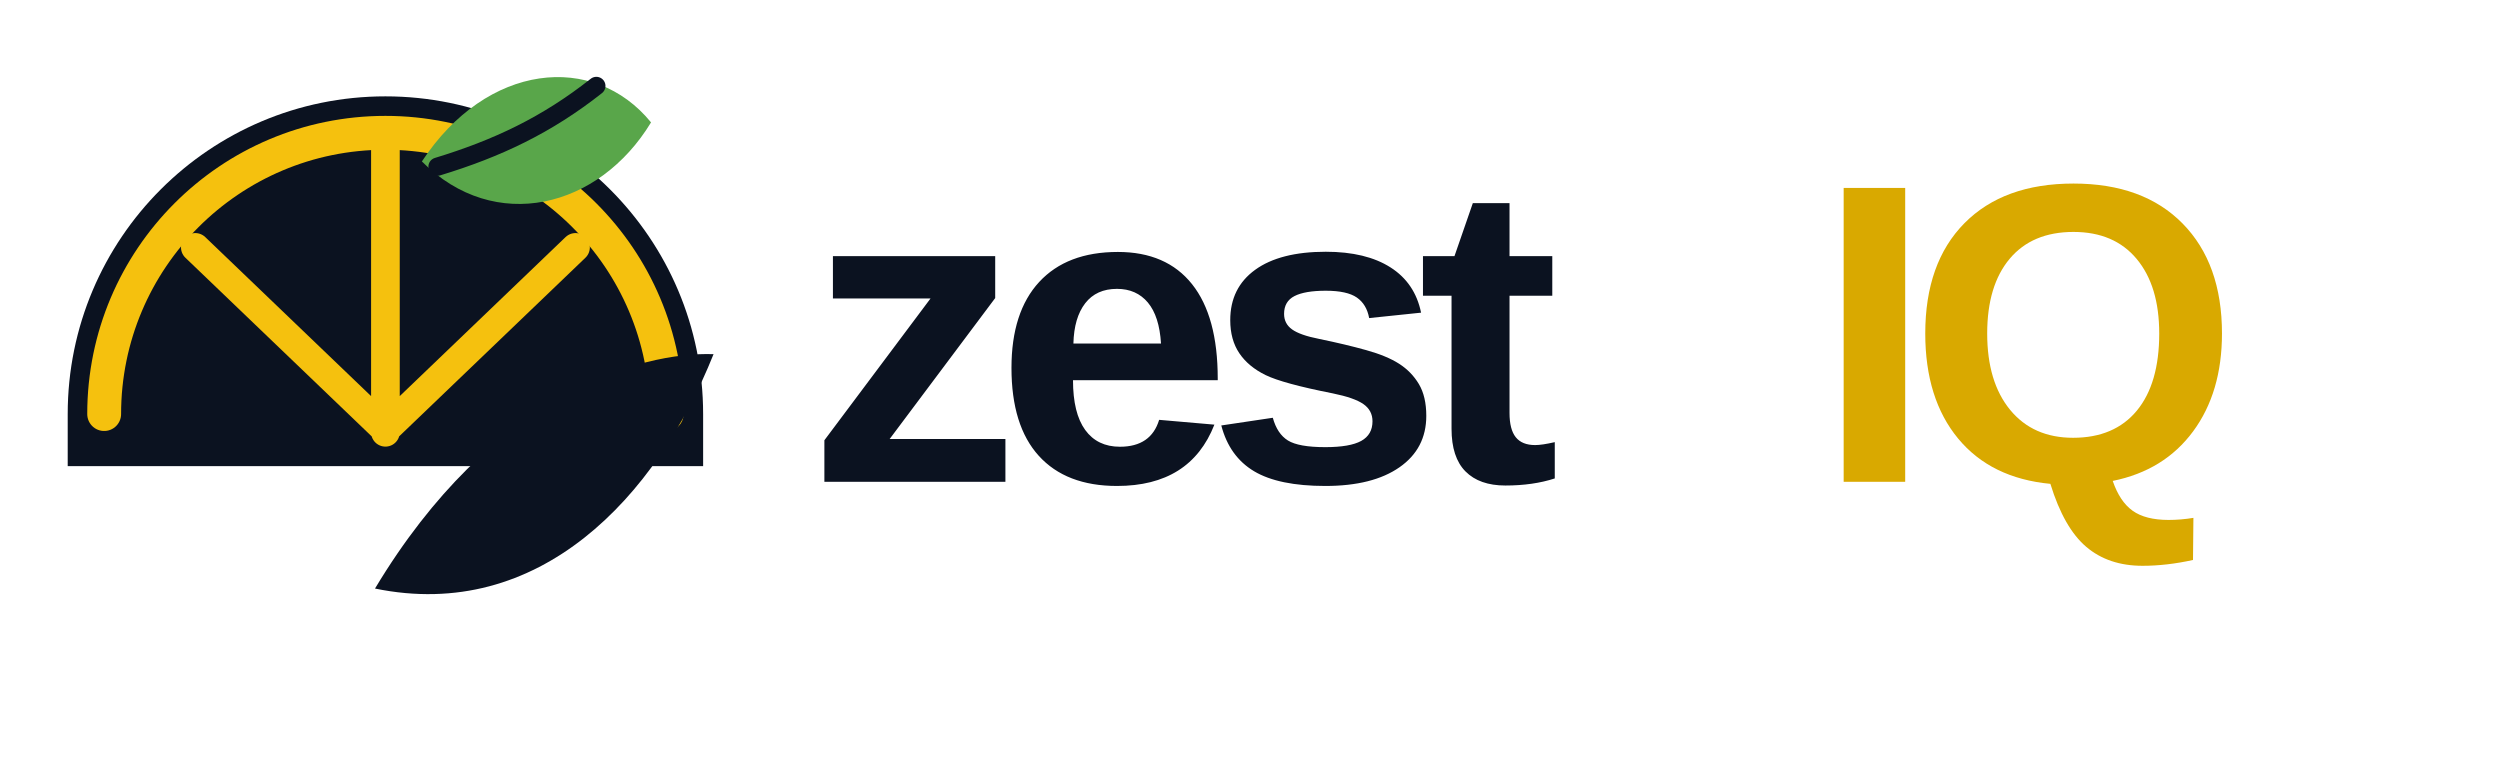
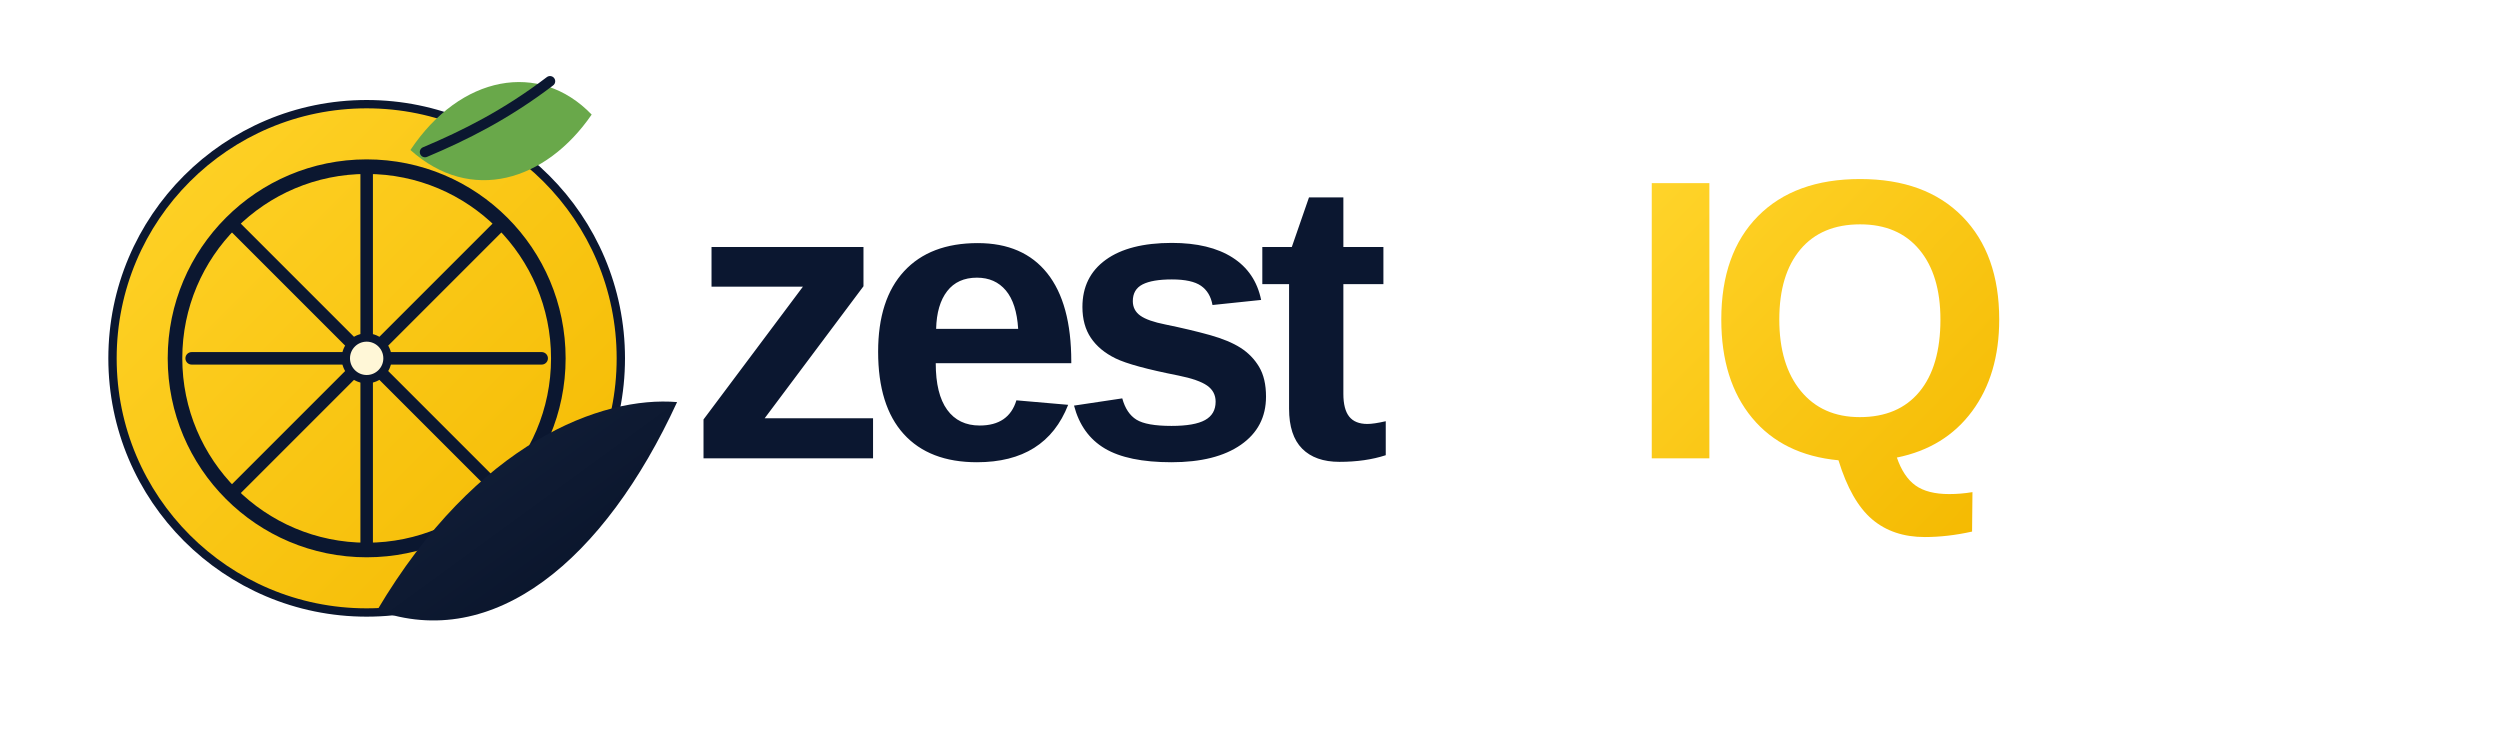
- <svg xmlns="http://www.w3.org/2000/svg" viewBox="0 0 960 300" role="img" aria-label="ZestIQ">
-   <g transform="translate(20 16)">
-     <path d="M6 143a122 122 0 0 1 244 0v20H6z" fill="#0B1220" />
-     <path d="M20 143a108 108 0 0 1 216 0" fill="none" stroke="#F5C10E" stroke-width="13" stroke-linecap="round" />
-     <path d="M128 35v115M55 79l73 70M201 79l-73 70" fill="none" stroke="#F5C10E" stroke-width="11" stroke-linecap="round" />
-     <path d="M124 210c45-75 102-91 130-90-22 55-67 103-130 90Z" fill="#0B1220" />
-     <path d="M142 46c25-38 66-42 88-15-20 33-60 43-88 15Z" fill="#59A64A" />
-     <path d="M148 48c23-7 42-16 61-31" fill="none" stroke="#0B1220" stroke-width="7" stroke-linecap="round" />
+ <svg xmlns="http://www.w3.org/2000/svg" viewBox="0 0 1200 360" role="img" aria-label="ZestIQ">
+   <defs>
+     <linearGradient id="yellow" x1="0" x2="1" y1="0" y2="1">
+       <stop stop-color="#FFD42A" />
+       <stop offset="1" stop-color="#F4B900" />
+     </linearGradient>
+     <linearGradient id="navy" x1="0" x2="1" y1="0" y2="1">
+       <stop stop-color="#14223D" />
+       <stop offset="1" stop-color="#071126" />
+     </linearGradient>
+   </defs>
+   <g transform="translate(30 26)">
+     <circle cx="146" cy="146" r="122" fill="url(#yellow)" stroke="#0B1730" stroke-width="4" />
+     <circle cx="146" cy="146" r="92" fill="none" stroke="#0B1730" stroke-width="7" />
+     <path d="M146 54v184M62 146h168M82 82l128 128M210 82L82 210" stroke="#0B1730" stroke-width="6" stroke-linecap="round" />
+     <circle cx="146" cy="146" r="10" fill="#FFF7D7" stroke="#0B1730" stroke-width="4" />
+     <path d="M151 267c48-81 108-103 144-100-35 76-88 120-144 100Z" fill="url(#navy)" />
+     <path d="M167 46c24-36 62-43 87-17-22 32-58 43-87 17Z" fill="#69A84A" />
+     <path d="M174 47c19-8 39-18 60-34" fill="none" stroke="#0B1730" stroke-width="5" stroke-linecap="round" />
  </g>
-   <text x="310" y="185" fill="#0B1220" font-family="Arial, Helvetica, sans-serif" font-size="164" font-weight="800" letter-spacing="-10">zest</text>
-   <text x="697" y="185" fill="#D9A900" font-family="Arial, Helvetica, sans-serif" font-size="164" font-weight="800" letter-spacing="-10">IQ</text>
+   <text x="330" y="220" fill="#0B1730" font-family="Arial Rounded MT Bold, Arial, Helvetica, sans-serif" font-size="192" font-weight="900" letter-spacing="-12">zest</text>
+   <text x="780" y="220" fill="url(#yellow)" font-family="Arial Rounded MT Bold, Arial, Helvetica, sans-serif" font-size="192" font-weight="900" letter-spacing="-15">IQ</text>
</svg>
